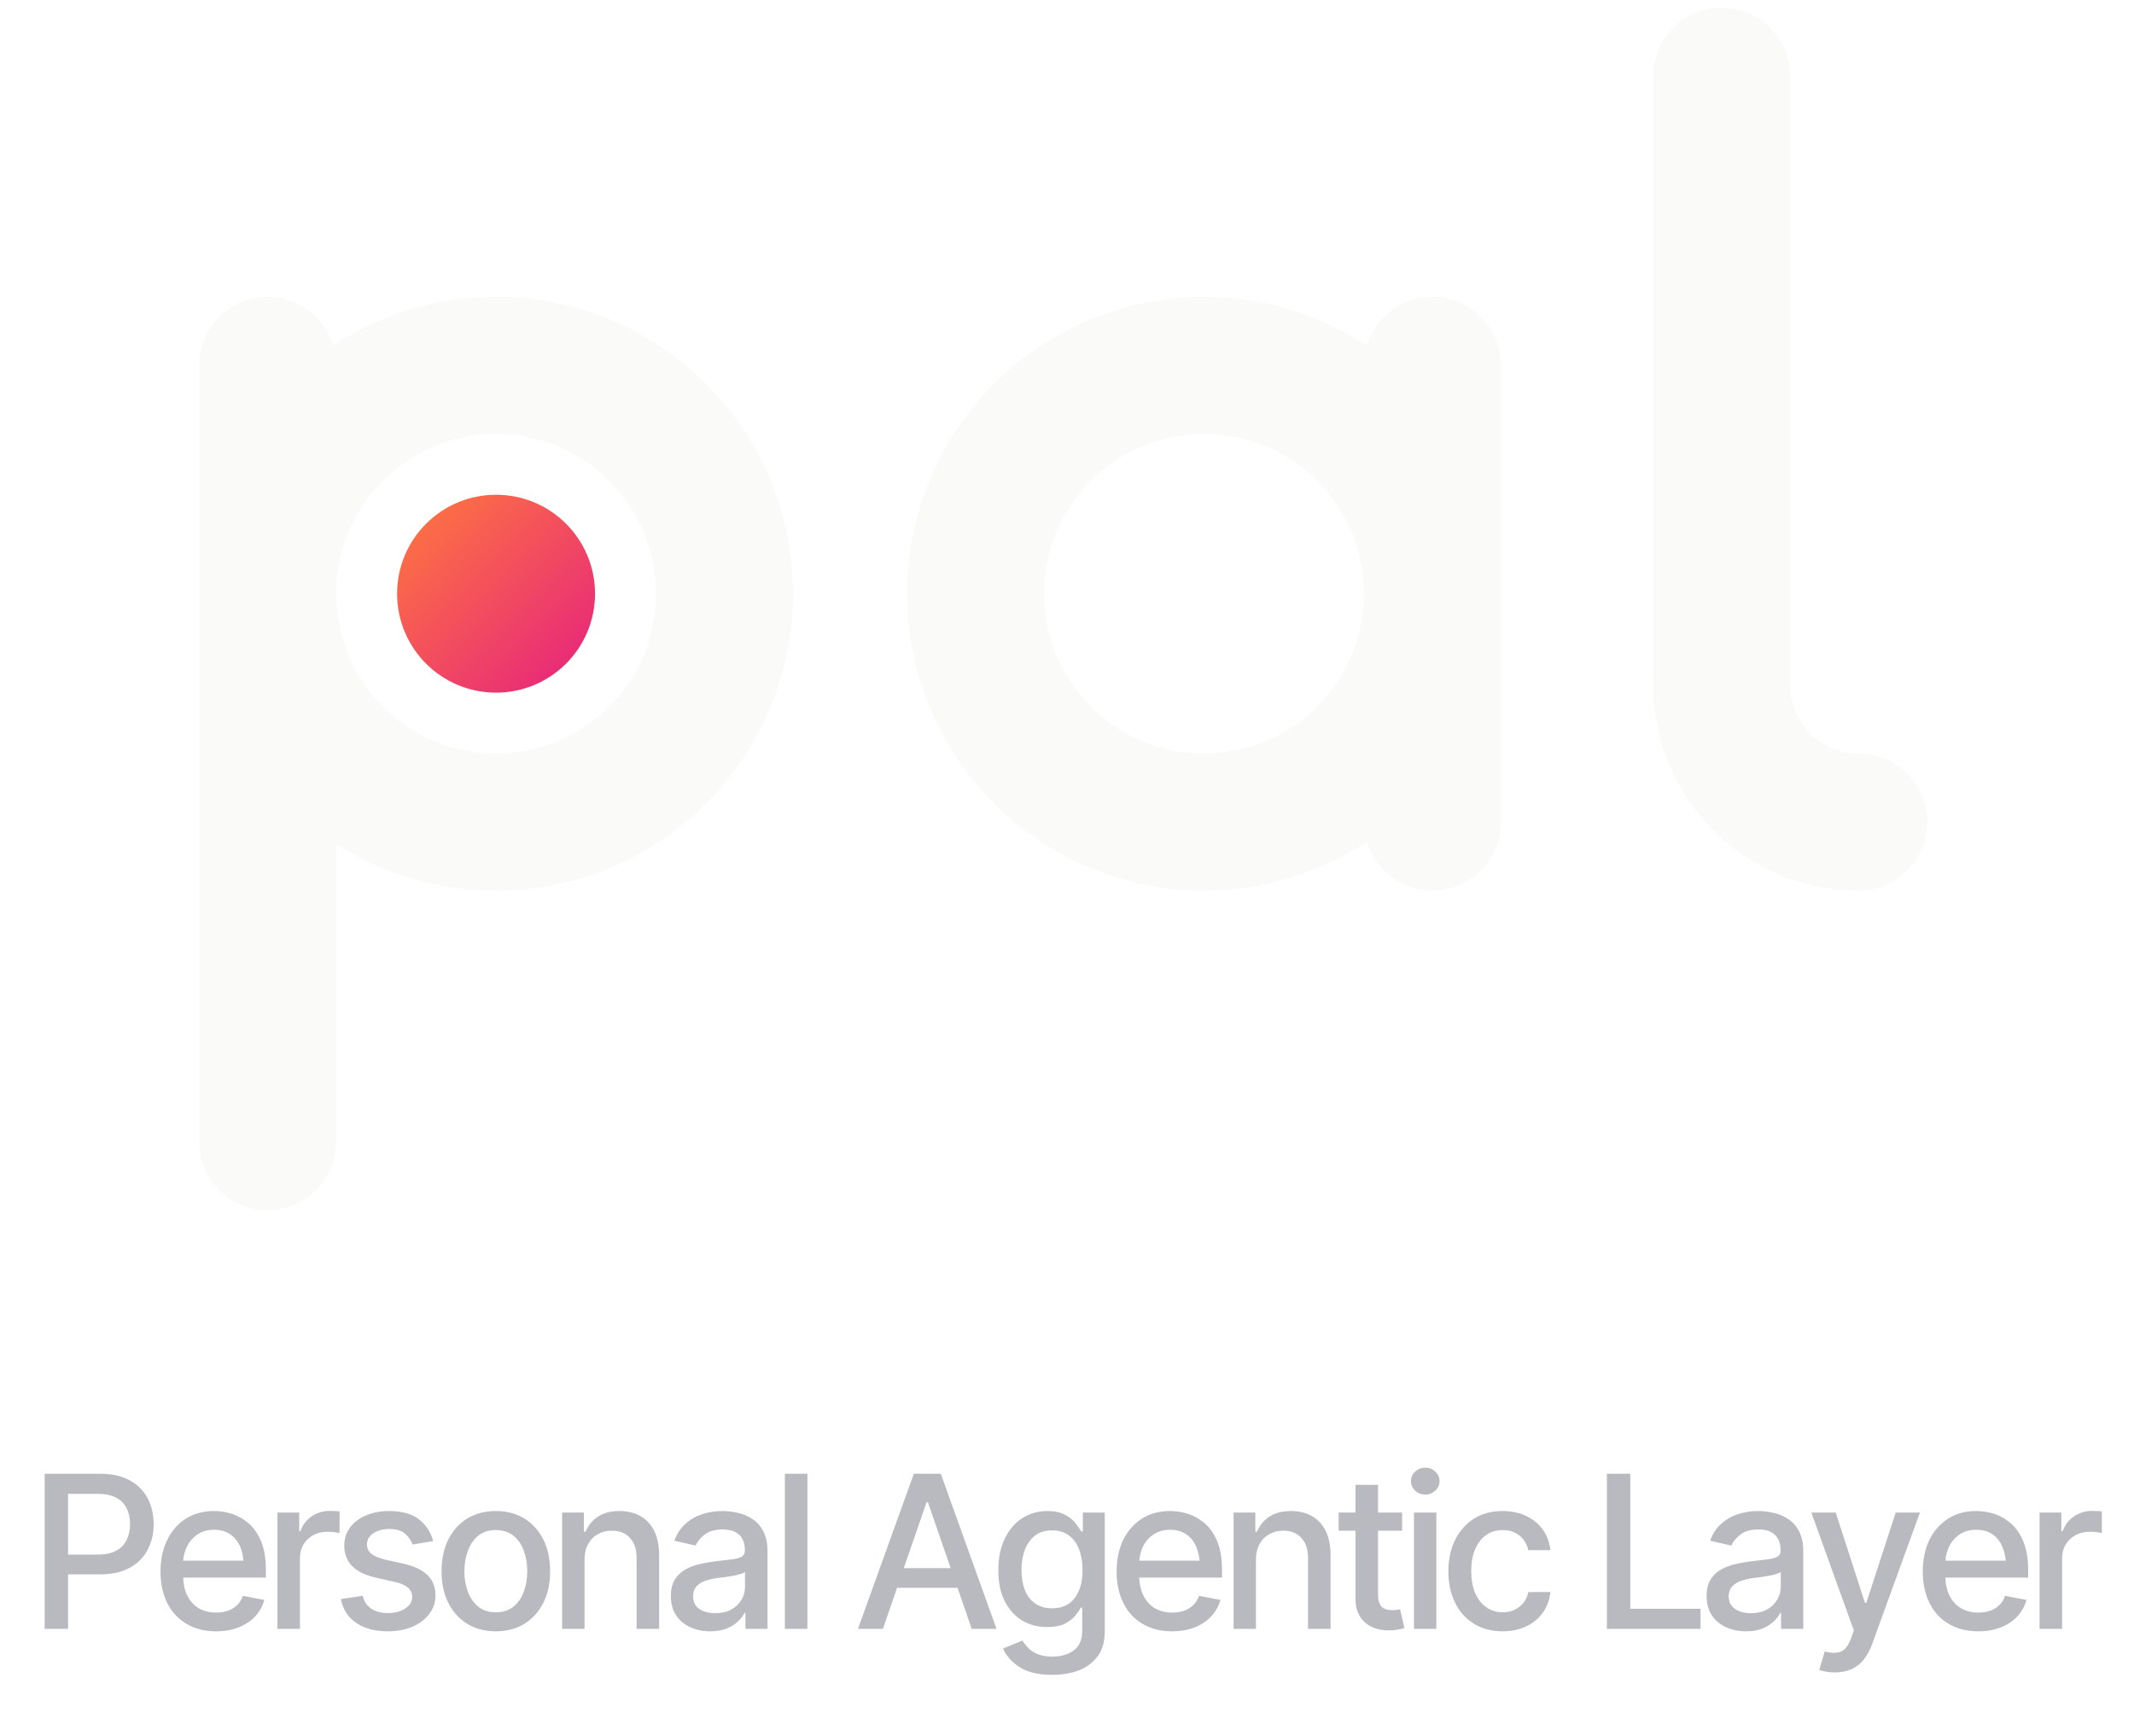
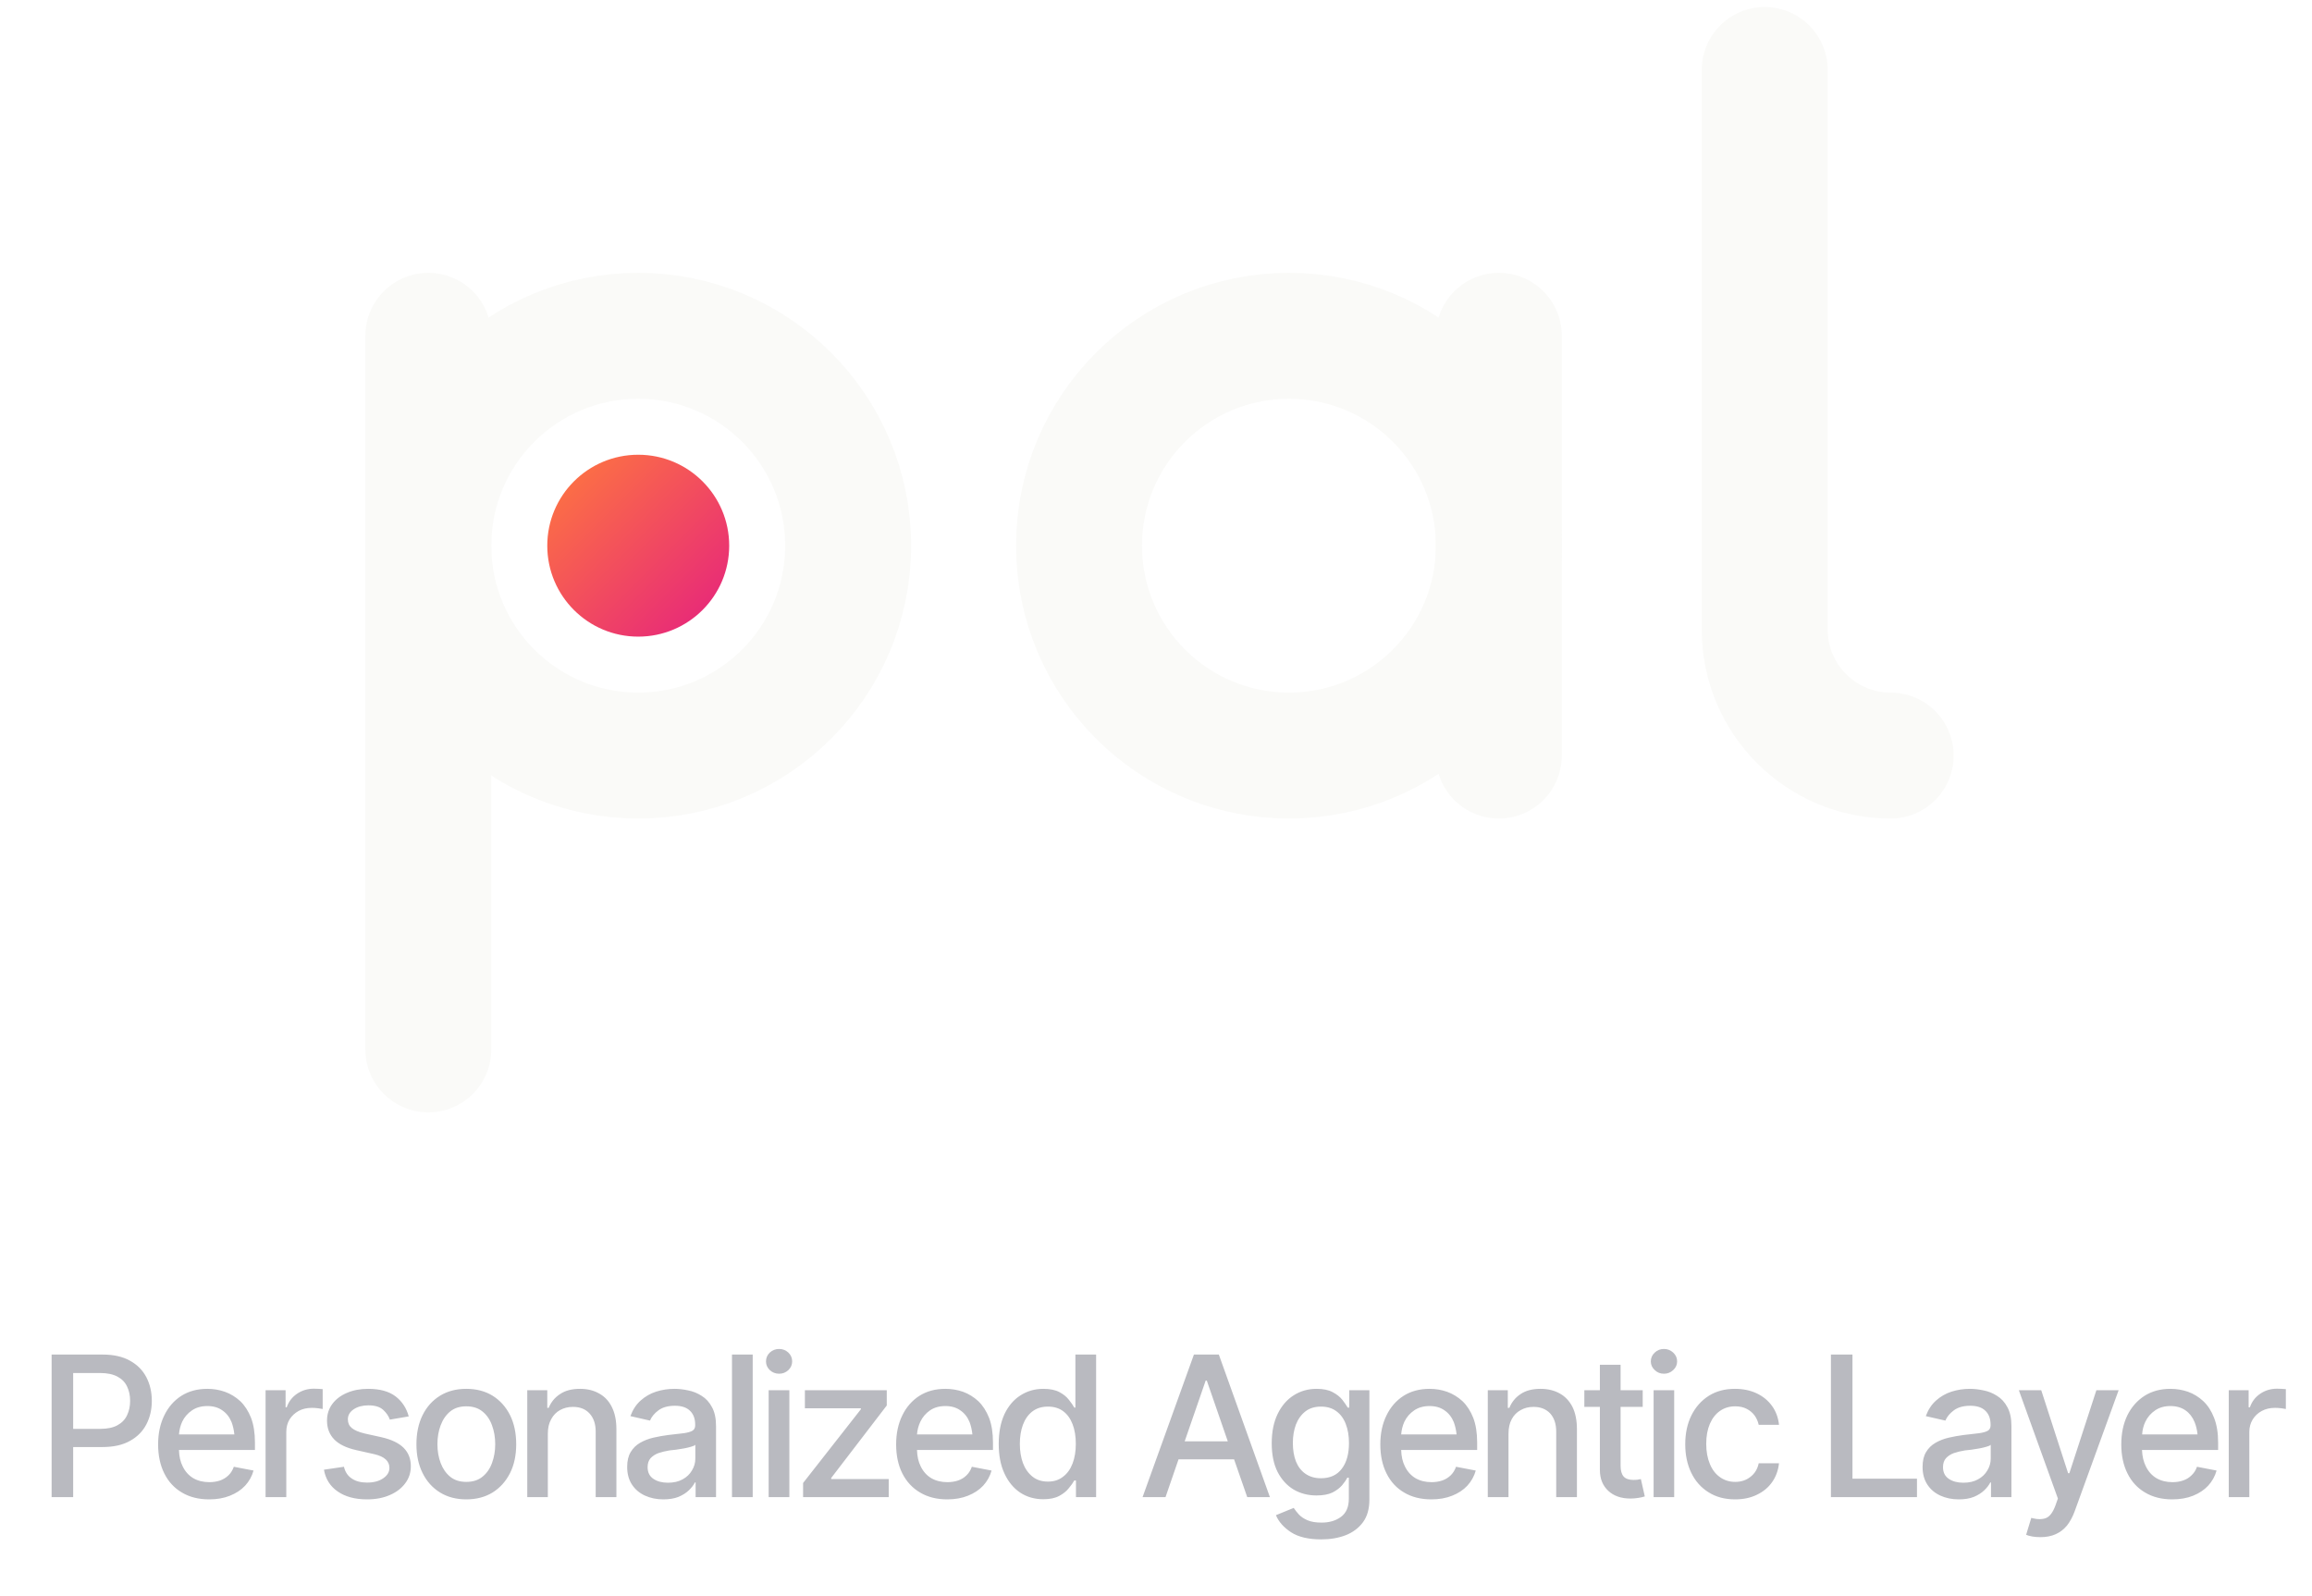
- <svg xmlns="http://www.w3.org/2000/svg" viewBox="-13 -11 140 114" width="300" height="244" role="img" aria-label="pal, Personal Agentic Layer">
+ <svg xmlns="http://www.w3.org/2000/svg" viewBox="-26 -11 165 114" width="300" height="207" role="img" aria-label="pal, Personalized Agentic Layer">
  <defs>
    <linearGradient id="sg" x1="0" y1="0" x2="1" y2="1">
      <stop offset="0" stop-color="#ff7a3d" />
      <stop offset="1" stop-color="#e5207f" />
    </linearGradient>
  </defs>
  <g fill="none" stroke="#fafaf8" stroke-width="9" stroke-linecap="round">
    <path d="M4.5 13 V64 M81 13 V43 M100 -6 V34 A9 9 0 0 0 109 43" />
    <circle cx="19.5" cy="28" r="15" />
    <circle cx="66" cy="28" r="15" />
  </g>
  <circle cx="19.5" cy="28" r="6.5" fill="url(#sg)" />
-   <path d="M-8.61 96L-10.15 96L-10.15 85.81L-6.51 85.81Q-5.33 85.81-4.55 86.25Q-3.77 86.68-3.38 87.43Q-2.99 88.18-2.99 89.12Q-2.99 90.05-3.38 90.80Q-3.77 91.55-4.55 91.98Q-5.33 92.42-6.52 92.42L-6.52 92.42L-8.61 92.42L-8.61 96ZM-8.61 87.13L-8.61 91.12L-6.67 91.12Q-5.91 91.12-5.44 90.86Q-4.97 90.60-4.76 90.15Q-4.54 89.69-4.54 89.12L-4.54 89.12Q-4.54 88.54-4.76 88.09Q-4.97 87.64-5.44 87.39Q-5.91 87.13-6.67 87.13L-6.67 87.13L-8.61 87.13ZM1.11 96.16L1.11 96.16Q-0.01 96.16-0.83 95.67Q-1.65 95.19-2.10 94.30Q-2.54 93.42-2.54 92.23L-2.54 92.23Q-2.54 91.06-2.10 90.16Q-1.67 89.27-0.88 88.76Q-0.09 88.26 0.98 88.26L0.98 88.26Q1.63 88.26 2.23 88.47Q2.84 88.69 3.33 89.14Q3.81 89.60 4.10 90.33Q4.38 91.06 4.38 92.10L4.38 92.10L4.38 92.63L-1.05 92.63Q-1.03 93.32-0.78 93.81L-0.78 93.81Q-0.51 94.36-0.02 94.65Q0.47 94.93 1.12 94.93L1.12 94.93Q1.54 94.93 1.89 94.81Q2.23 94.69 2.49 94.44Q2.74 94.20 2.87 93.83L2.87 93.83L4.28 94.10Q4.11 94.71 3.68 95.18Q3.25 95.64 2.59 95.90Q1.94 96.16 1.11 96.16ZM-1.05 91.52L-1.05 91.52L2.91 91.52Q2.86 91.04 2.71 90.64L2.71 90.64Q2.49 90.10 2.05 89.80Q1.62 89.49 0.98 89.49Q0.33 89.49-0.12 89.80Q-0.57 90.11-0.81 90.61L-0.81 90.61Q-1.01 91.03-1.05 91.52ZM6.62 96L5.14 96L5.14 88.36L6.57 88.36L6.57 89.58L6.65 89.58Q6.86 88.97 7.39 88.61Q7.92 88.25 8.59 88.25L8.59 88.25Q8.73 88.25 8.92 88.26Q9.11 88.27 9.22 88.28L9.22 88.28L9.22 89.70Q9.13 89.68 8.90 89.65Q8.67 89.62 8.44 89.62L8.44 89.62Q7.92 89.62 7.50 89.84Q7.09 90.07 6.85 90.45Q6.62 90.84 6.62 91.34L6.62 91.34L6.62 96ZM15.37 90.23L15.37 90.23L14.02 90.46Q13.89 90.08 13.54 89.76Q13.19 89.44 12.49 89.44L12.49 89.44Q11.86 89.44 11.44 89.72Q11.02 90.00 11.02 90.44L11.02 90.44Q11.02 90.83 11.30 91.06Q11.59 91.30 12.21 91.45L12.21 91.45L13.43 91.72Q14.48 91.96 15.00 92.47Q15.52 92.99 15.52 93.79L15.52 93.79Q15.52 94.48 15.12 95.01Q14.72 95.55 14.02 95.85Q13.32 96.16 12.39 96.16L12.39 96.16Q11.11 96.16 10.30 95.60Q9.50 95.05 9.31 94.04L9.31 94.04L10.74 93.83Q10.88 94.39 11.30 94.67Q11.72 94.96 12.39 94.96L12.39 94.96Q13.11 94.96 13.55 94.65Q13.99 94.35 13.99 93.91L13.99 93.91Q13.99 93.18 12.91 92.93L12.91 92.93L11.62 92.64Q10.55 92.40 10.04 91.87Q9.53 91.34 9.53 90.53L9.53 90.53Q9.53 89.85 9.91 89.34Q10.29 88.83 10.95 88.55Q11.62 88.26 12.48 88.26L12.48 88.26Q13.72 88.26 14.43 88.80Q15.13 89.34 15.37 90.23ZM19.48 96.16L19.48 96.16Q18.41 96.16 17.61 95.67Q16.80 95.17 16.36 94.28Q15.92 93.40 15.92 92.22L15.92 92.22Q15.92 91.03 16.36 90.14Q16.80 89.25 17.61 88.75Q18.41 88.26 19.48 88.26L19.48 88.26Q20.56 88.26 21.36 88.75Q22.16 89.25 22.61 90.14Q23.05 91.03 23.05 92.22L23.05 92.22Q23.05 93.40 22.61 94.28Q22.16 95.17 21.36 95.67Q20.56 96.16 19.48 96.16ZM19.48 94.91L19.48 94.91Q20.19 94.91 20.64 94.54Q21.10 94.17 21.32 93.56Q21.55 92.94 21.55 92.22L21.55 92.22Q21.55 91.48 21.32 90.87Q21.10 90.25 20.64 89.88Q20.19 89.51 19.48 89.51L19.48 89.51Q18.79 89.51 18.33 89.88Q17.88 90.25 17.65 90.87Q17.42 91.48 17.42 92.22L17.42 92.22Q17.42 92.94 17.65 93.56Q17.88 94.17 18.33 94.54Q18.79 94.91 19.48 94.91ZM25.31 91.47L25.31 91.47L25.31 96L23.84 96L23.84 88.36L25.27 88.36L25.27 89.62L25.38 89.62Q25.64 88.99 26.19 88.63Q26.74 88.26 27.61 88.26L27.61 88.26Q28.39 88.26 28.97 88.59Q29.56 88.91 29.88 89.55Q30.21 90.20 30.21 91.15L30.21 91.15L30.21 96L28.73 96L28.73 91.32Q28.73 90.50 28.29 90.02Q27.86 89.55 27.10 89.55L27.10 89.55Q26.59 89.55 26.19 89.78Q25.78 90.00 25.55 90.43Q25.31 90.85 25.31 91.47ZM33.57 96.16L33.57 96.16Q32.84 96.16 32.25 95.89Q31.66 95.62 31.32 95.10Q30.98 94.58 30.98 93.84L30.98 93.84Q30.98 93.19 31.23 92.78Q31.48 92.36 31.90 92.12Q32.33 91.87 32.85 91.75Q33.37 91.63 33.91 91.56L33.91 91.56Q34.60 91.48 35.03 91.43Q35.45 91.37 35.65 91.25Q35.84 91.13 35.84 90.87L35.84 90.87L35.84 90.83Q35.84 90.18 35.48 89.83Q35.11 89.47 34.39 89.47L34.39 89.47Q33.65 89.47 33.21 89.80Q32.78 90.12 32.61 90.53L32.61 90.53L31.21 90.21Q31.47 89.51 31.95 89.09Q32.43 88.66 33.06 88.46Q33.68 88.26 34.36 88.26L34.36 88.26Q34.82 88.26 35.34 88.37Q35.85 88.47 36.30 88.76Q36.76 89.04 37.04 89.57Q37.33 90.09 37.33 90.93L37.33 90.93L37.33 96L35.88 96L35.88 94.95L35.82 94.95Q35.68 95.23 35.39 95.51Q35.10 95.79 34.65 95.98Q34.20 96.16 33.57 96.16ZM33.89 94.97L33.89 94.97Q34.51 94.97 34.95 94.73Q35.38 94.49 35.62 94.09Q35.85 93.70 35.85 93.25L35.85 93.25L35.85 92.26Q35.77 92.34 35.54 92.40Q35.32 92.47 35.03 92.52Q34.74 92.57 34.47 92.61Q34.19 92.64 34.01 92.66L34.01 92.66Q33.58 92.73 33.22 92.85Q32.87 92.98 32.65 93.22Q32.44 93.46 32.44 93.86L32.44 93.86Q32.44 94.41 32.85 94.69Q33.26 94.97 33.89 94.97ZM38.47 85.81L39.95 85.81L39.95 96L38.47 96L38.47 85.81ZM45.84 93.30L44.91 96L43.27 96L46.94 85.81L48.71 85.81L52.37 96L50.74 96L49.81 93.30L45.84 93.30ZM46.28 92.01L49.36 92.01L47.86 87.67L47.78 87.67L46.28 92.01ZM56.04 99.02L56.04 99.02Q54.67 99.02 53.88 98.51Q53.10 98.00 52.80 97.29L52.80 97.29L54.07 96.77Q54.20 96.98 54.43 97.23Q54.66 97.48 55.05 97.65Q55.44 97.82 56.06 97.82L56.06 97.82Q56.90 97.82 57.45 97.41Q58.00 97.00 58.00 96.11L58.00 96.11L58.00 94.61L57.90 94.61Q57.78 94.85 57.53 95.15Q57.27 95.45 56.84 95.67Q56.40 95.88 55.69 95.88L55.69 95.88Q54.79 95.88 54.07 95.46Q53.35 95.03 52.92 94.20Q52.49 93.37 52.49 92.15L52.49 92.15Q52.49 90.93 52.92 90.06Q53.34 89.19 54.06 88.73Q54.79 88.26 55.71 88.26L55.71 88.26Q56.42 88.26 56.86 88.50Q57.30 88.73 57.55 89.05Q57.79 89.36 57.93 89.60L57.93 89.60L58.04 89.60L58.04 88.36L59.48 88.36L59.48 96.17Q59.48 97.16 59.03 97.78Q58.57 98.41 57.79 98.72Q57.01 99.02 56.04 99.02ZM56.02 94.65L56.02 94.65Q56.99 94.65 57.50 93.98Q58.02 93.31 58.02 92.13L58.02 92.13Q58.02 91.36 57.79 90.77Q57.57 90.19 57.12 89.86Q56.68 89.53 56.02 89.53L56.02 89.53Q55.35 89.53 54.90 89.87Q54.46 90.22 54.23 90.81Q54.01 91.40 54.01 92.13L54.01 92.13Q54.01 92.88 54.23 93.45Q54.46 94.02 54.91 94.33Q55.37 94.65 56.02 94.65ZM63.90 96.16L63.90 96.16Q62.78 96.16 61.96 95.67Q61.14 95.19 60.70 94.30Q60.26 93.42 60.26 92.23L60.26 92.23Q60.26 91.06 60.69 90.16Q61.13 89.27 61.92 88.76Q62.71 88.26 63.77 88.26L63.77 88.26Q64.42 88.26 65.03 88.47Q65.64 88.69 66.13 89.14Q66.61 89.60 66.90 90.33Q67.18 91.06 67.18 92.10L67.18 92.10L67.18 92.63L61.74 92.63Q61.77 93.32 62.02 93.81L62.02 93.81Q62.29 94.36 62.78 94.65Q63.27 94.93 63.92 94.93L63.92 94.93Q64.34 94.93 64.69 94.81Q65.03 94.69 65.29 94.44Q65.54 94.20 65.67 93.83L65.67 93.83L67.08 94.10Q66.91 94.71 66.47 95.18Q66.04 95.64 65.39 95.90Q64.74 96.16 63.90 96.16ZM61.75 91.52L61.75 91.52L65.71 91.52Q65.66 91.04 65.50 90.64L65.50 90.64Q65.29 90.10 64.85 89.80Q64.42 89.49 63.77 89.49Q63.13 89.49 62.68 89.80Q62.22 90.11 61.98 90.61L61.98 90.61Q61.79 91.03 61.75 91.52ZM69.41 91.47L69.41 91.47L69.41 96L67.94 96L67.94 88.36L69.37 88.36L69.37 89.62L69.48 89.62Q69.74 88.99 70.29 88.63Q70.84 88.26 71.71 88.26L71.71 88.26Q72.49 88.26 73.08 88.59Q73.66 88.91 73.98 89.55Q74.31 90.20 74.31 91.15L74.31 91.15L74.31 96L72.83 96L72.83 91.32Q72.83 90.50 72.39 90.02Q71.96 89.55 71.21 89.55L71.21 89.55Q70.69 89.55 70.29 89.78Q69.88 90.00 69.65 90.43Q69.41 90.85 69.41 91.47ZM77.43 88.36L79.01 88.36L79.01 89.55L77.43 89.55L77.43 93.76Q77.43 94.28 77.65 94.53Q77.87 94.77 78.36 94.77L78.36 94.77Q78.47 94.77 78.61 94.76Q78.74 94.74 78.88 94.71L78.88 94.71L79.16 95.95Q78.93 96.02 78.66 96.06Q78.40 96.10 78.13 96.10L78.13 96.10Q77.14 96.10 76.54 95.55Q75.95 94.99 75.95 94.06L75.95 94.06L75.95 89.55L74.84 89.55L74.84 88.36L75.95 88.36L75.95 86.54L77.43 86.54L77.43 88.36ZM81.26 96L79.79 96L79.79 88.36L81.26 88.36L81.26 96ZM80.53 87.18L80.53 87.18Q80.14 87.18 79.87 86.92Q79.59 86.66 79.59 86.30L79.59 86.30Q79.59 85.93 79.87 85.67Q80.14 85.41 80.53 85.41L80.53 85.41Q80.91 85.41 81.19 85.67Q81.47 85.93 81.47 86.30L81.47 86.30Q81.47 86.66 81.19 86.92Q80.91 87.18 80.53 87.18ZM85.61 96.16L85.61 96.16Q84.51 96.16 83.71 95.65Q82.91 95.15 82.48 94.26Q82.05 93.37 82.05 92.22L82.05 92.22Q82.05 91.05 82.49 90.16Q82.93 89.27 83.73 88.76Q84.52 88.26 85.60 88.26L85.60 88.26Q86.47 88.26 87.15 88.58Q87.83 88.90 88.25 89.48Q88.67 90.06 88.75 90.83L88.75 90.83L87.30 90.83Q87.22 90.47 87.01 90.17Q86.79 89.87 86.44 89.69Q86.09 89.51 85.62 89.51L85.62 89.51Q84.99 89.51 84.53 89.84Q84.07 90.16 83.81 90.76Q83.55 91.37 83.55 92.19L83.55 92.19Q83.55 93.01 83.80 93.63Q84.06 94.24 84.53 94.57Q84.99 94.91 85.62 94.91L85.62 94.91Q86.26 94.91 86.71 94.55Q87.17 94.20 87.30 93.58L87.30 93.58L88.75 93.58Q88.67 94.33 88.27 94.91Q87.87 95.49 87.19 95.82Q86.51 96.16 85.61 96.16ZM98.61 96L92.46 96L92.46 85.81L94.00 85.81L94.00 94.68L98.61 94.68L98.61 96ZM101.59 96.16L101.59 96.16Q100.87 96.16 100.28 95.89Q99.69 95.62 99.35 95.10Q99.01 94.58 99.01 93.84L99.01 93.84Q99.01 93.19 99.26 92.78Q99.51 92.36 99.93 92.12Q100.36 91.87 100.88 91.75Q101.39 91.63 101.94 91.56L101.94 91.56Q102.63 91.48 103.06 91.43Q103.48 91.37 103.67 91.25Q103.87 91.13 103.87 90.87L103.87 90.87L103.87 90.83Q103.87 90.18 103.50 89.83Q103.14 89.47 102.42 89.47L102.42 89.47Q101.67 89.47 101.24 89.80Q100.81 90.12 100.64 90.53L100.64 90.53L99.24 90.21Q99.49 89.51 99.98 89.09Q100.46 88.66 101.08 88.46Q101.71 88.26 102.39 88.26L102.39 88.26Q102.85 88.26 103.36 88.37Q103.88 88.47 104.33 88.76Q104.79 89.04 105.07 89.57Q105.36 90.09 105.36 90.93L105.36 90.93L105.36 96L103.90 96L103.90 94.95L103.85 94.95Q103.71 95.23 103.42 95.51Q103.13 95.79 102.68 95.98Q102.23 96.16 101.59 96.16ZM101.91 94.97L101.91 94.97Q102.54 94.97 102.97 94.73Q103.41 94.49 103.64 94.09Q103.88 93.70 103.88 93.25L103.88 93.25L103.88 92.26Q103.79 92.34 103.57 92.40Q103.34 92.47 103.06 92.52Q102.77 92.57 102.50 92.61Q102.22 92.64 102.04 92.66L102.04 92.66Q101.61 92.73 101.25 92.85Q100.90 92.98 100.68 93.22Q100.46 93.46 100.46 93.86L100.46 93.86Q100.46 94.41 100.88 94.69Q101.29 94.97 101.91 94.97ZM107.43 98.86L107.43 98.86Q107.10 98.86 106.83 98.81Q106.56 98.76 106.41 98.69L106.41 98.69L106.77 97.48L106.88 97.51Q107.44 97.65 107.84 97.49Q108.23 97.33 108.50 96.61L108.50 96.61L108.68 96.10L105.89 88.36L107.49 88.36L109.41 94.29L109.50 94.29L111.43 88.36L113.02 88.36L109.88 97.01Q109.66 97.61 109.32 98.03Q108.99 98.44 108.52 98.65Q108.05 98.86 107.43 98.86ZM116.85 96.16L116.85 96.16Q115.73 96.16 114.91 95.67Q114.09 95.19 113.65 94.30Q113.21 93.42 113.21 92.23L113.21 92.23Q113.21 91.06 113.64 90.16Q114.08 89.27 114.87 88.76Q115.65 88.26 116.72 88.26L116.72 88.26Q117.37 88.26 117.98 88.47Q118.59 88.69 119.07 89.14Q119.56 89.60 119.84 90.33Q120.13 91.06 120.13 92.10L120.13 92.10L120.13 92.63L114.69 92.63Q114.72 93.32 114.96 93.81L114.96 93.81Q115.24 94.36 115.73 94.65Q116.22 94.93 116.86 94.93L116.86 94.93Q117.29 94.93 117.63 94.81Q117.98 94.69 118.23 94.44Q118.49 94.20 118.61 93.83L118.61 93.83L120.02 94.10Q119.85 94.71 119.42 95.18Q118.99 95.64 118.34 95.90Q117.69 96.16 116.85 96.16ZM114.70 91.52L114.70 91.52L118.66 91.52Q118.61 91.04 118.45 90.64L118.45 90.64Q118.23 90.10 117.80 89.80Q117.36 89.49 116.72 89.49Q116.08 89.49 115.62 89.80Q115.17 90.11 114.93 90.61L114.93 90.61Q114.73 91.03 114.70 91.52ZM122.36 96L120.88 96L120.88 88.36L122.31 88.36L122.31 89.58L122.40 89.58Q122.61 88.97 123.14 88.61Q123.67 88.25 124.34 88.25L124.34 88.25Q124.47 88.25 124.66 88.26Q124.85 88.27 124.97 88.28L124.97 88.28L124.97 89.70Q124.88 89.68 124.65 89.65Q124.42 89.62 124.19 89.62L124.19 89.62Q123.66 89.62 123.25 89.84Q122.83 90.07 122.60 90.45Q122.36 90.84 122.36 91.34L122.36 91.34L122.36 96Z" fill="#b9bac0" />
+   <path d="M-20.88 96L-22.42 96L-22.42 85.81L-18.78 85.81Q-17.60 85.81-16.82 86.25Q-16.04 86.68-15.65 87.43Q-15.26 88.18-15.26 89.12Q-15.26 90.05-15.65 90.80Q-16.04 91.55-16.82 91.98Q-17.60 92.42-18.79 92.42L-18.79 92.42L-20.88 92.42L-20.88 96ZM-20.88 87.13L-20.88 91.12L-18.94 91.12Q-18.18 91.12-17.71 90.86Q-17.24 90.60-17.03 90.15Q-16.81 89.69-16.81 89.12L-16.81 89.12Q-16.81 88.54-17.03 88.09Q-17.24 87.64-17.71 87.39Q-18.19 87.13-18.94 87.13L-18.94 87.13L-20.88 87.13ZM-11.16 96.16L-11.16 96.16Q-12.29 96.16-13.11 95.67Q-13.93 95.19-14.37 94.30Q-14.81 93.42-14.81 92.23L-14.81 92.23Q-14.81 91.06-14.37 90.16Q-13.94 89.27-13.15 88.76Q-12.36 88.26-11.29 88.26L-11.29 88.26Q-10.64 88.26-10.04 88.47Q-9.43 88.69-8.94 89.14Q-8.46 89.60-8.17 90.33Q-7.89 91.06-7.89 92.10L-7.89 92.10L-7.89 92.63L-13.32 92.63Q-13.30 93.32-13.05 93.81L-13.05 93.81Q-12.78 94.36-12.29 94.65Q-11.80 94.93-11.15 94.93L-11.15 94.93Q-10.73 94.93-10.38 94.81Q-10.04 94.69-9.78 94.44Q-9.53 94.20-9.40 93.83L-9.40 93.83L-7.99 94.10Q-8.16 94.71-8.59 95.18Q-9.02 95.64-9.68 95.90Q-10.33 96.16-11.16 96.16ZM-13.32 91.52L-13.32 91.52L-9.36 91.52Q-9.41 91.04-9.56 90.64L-9.56 90.64Q-9.78 90.10-10.22 89.80Q-10.65 89.49-11.29 89.49Q-11.94 89.49-12.39 89.80Q-12.85 90.11-13.09 90.61L-13.09 90.61Q-13.28 91.03-13.32 91.52ZM-5.65 96L-7.13 96L-7.13 88.36L-5.70 88.36L-5.70 89.58L-5.62 89.58Q-5.41 88.97-4.88 88.61Q-4.35 88.25-3.68 88.25L-3.68 88.25Q-3.54 88.25-3.35 88.26Q-3.17 88.27-3.05 88.28L-3.05 88.28L-3.05 89.70Q-3.14 89.68-3.37 89.65Q-3.60 89.62-3.83 89.62L-3.83 89.62Q-4.36 89.62-4.77 89.84Q-5.18 90.07-5.42 90.45Q-5.65 90.84-5.65 91.34L-5.65 91.34L-5.65 96ZM3.10 90.23L3.10 90.23L1.75 90.46Q1.62 90.08 1.27 89.76Q0.92 89.44 0.22 89.44L0.22 89.44Q-0.41 89.44-0.83 89.72Q-1.25 90.00-1.25 90.44L-1.25 90.44Q-1.25 90.83-0.97 91.06Q-0.68 91.30-0.06 91.45L-0.06 91.45L1.16 91.72Q2.21 91.96 2.73 92.47Q3.25 92.99 3.25 93.79L3.25 93.79Q3.25 94.48 2.85 95.01Q2.45 95.55 1.75 95.85Q1.05 96.16 0.12 96.16L0.12 96.16Q-1.16 96.16-1.97 95.60Q-2.78 95.05-2.96 94.04L-2.96 94.04L-1.53 93.83Q-1.40 94.39-0.97 94.67Q-0.55 94.96 0.12 94.96L0.12 94.96Q0.84 94.96 1.28 94.65Q1.72 94.35 1.72 93.91L1.72 93.91Q1.72 93.18 0.64 92.93L0.64 92.93L-0.65 92.64Q-1.72 92.40-2.23 91.87Q-2.74 91.34-2.74 90.53L-2.74 90.53Q-2.74 89.85-2.36 89.34Q-1.98 88.83-1.32 88.55Q-0.65 88.26 0.20 88.26L0.20 88.26Q1.45 88.26 2.16 88.80Q2.86 89.34 3.10 90.23ZM7.21 96.16L7.21 96.16Q6.14 96.16 5.34 95.67Q4.53 95.17 4.09 94.28Q3.65 93.40 3.65 92.22L3.65 92.22Q3.65 91.03 4.09 90.14Q4.53 89.25 5.34 88.75Q6.14 88.26 7.21 88.26L7.21 88.26Q8.29 88.26 9.09 88.75Q9.89 89.25 10.34 90.14Q10.78 91.03 10.78 92.22L10.78 92.22Q10.78 93.40 10.34 94.28Q9.89 95.17 9.09 95.67Q8.29 96.16 7.21 96.16ZM7.21 94.91L7.21 94.91Q7.92 94.91 8.37 94.54Q8.83 94.17 9.05 93.56Q9.28 92.94 9.28 92.22L9.28 92.22Q9.28 91.48 9.05 90.87Q8.83 90.25 8.37 89.88Q7.92 89.51 7.21 89.51L7.21 89.51Q6.51 89.51 6.06 89.88Q5.61 90.25 5.38 90.87Q5.15 91.48 5.15 92.22L5.15 92.22Q5.15 92.94 5.38 93.56Q5.61 94.17 6.06 94.54Q6.51 94.91 7.21 94.91ZM13.04 91.47L13.04 91.47L13.04 96L11.57 96L11.57 88.36L13.00 88.36L13.00 89.62L13.10 89.62Q13.36 88.99 13.92 88.63Q14.47 88.26 15.34 88.26L15.34 88.26Q16.12 88.26 16.70 88.59Q17.29 88.91 17.61 89.55Q17.94 90.20 17.94 91.15L17.94 91.15L17.94 96L16.46 96L16.46 91.32Q16.46 90.50 16.02 90.02Q15.59 89.55 14.83 89.55L14.83 89.55Q14.32 89.55 13.91 89.78Q13.51 90.00 13.28 90.43Q13.04 90.85 13.04 91.47ZM21.29 96.16L21.29 96.16Q20.57 96.16 19.98 95.89Q19.39 95.62 19.05 95.10Q18.71 94.58 18.71 93.84L18.71 93.84Q18.71 93.19 18.96 92.78Q19.21 92.36 19.63 92.12Q20.06 91.87 20.58 91.75Q21.10 91.63 21.64 91.56L21.64 91.56Q22.33 91.48 22.76 91.43Q23.18 91.37 23.38 91.25Q23.57 91.13 23.57 90.87L23.57 90.87L23.57 90.83Q23.57 90.18 23.20 89.83Q22.84 89.47 22.12 89.47L22.12 89.47Q21.38 89.47 20.94 89.80Q20.51 90.12 20.34 90.53L20.34 90.53L18.94 90.21Q19.20 89.51 19.68 89.09Q20.16 88.66 20.78 88.46Q21.41 88.26 22.09 88.26L22.09 88.26Q22.55 88.26 23.06 88.37Q23.58 88.47 24.03 88.76Q24.49 89.04 24.77 89.57Q25.06 90.09 25.06 90.93L25.06 90.93L25.06 96L23.60 96L23.60 94.95L23.55 94.95Q23.41 95.23 23.12 95.51Q22.83 95.79 22.38 95.98Q21.93 96.16 21.29 96.16ZM21.62 94.97L21.62 94.97Q22.24 94.97 22.67 94.73Q23.11 94.49 23.34 94.09Q23.58 93.70 23.58 93.25L23.58 93.25L23.58 92.26Q23.50 92.34 23.27 92.40Q23.04 92.47 22.76 92.52Q22.47 92.57 22.20 92.61Q21.92 92.64 21.74 92.66L21.74 92.66Q21.31 92.73 20.95 92.85Q20.60 92.98 20.38 93.22Q20.17 93.46 20.17 93.86L20.17 93.86Q20.17 94.41 20.58 94.69Q20.99 94.97 21.62 94.97ZM26.20 85.81L27.68 85.81L27.68 96L26.20 96L26.20 85.81ZM30.30 96L28.82 96L28.82 88.36L30.30 88.36L30.30 96ZM29.57 87.18L29.57 87.18Q29.18 87.18 28.90 86.92Q28.63 86.66 28.63 86.30L28.63 86.30Q28.63 85.93 28.90 85.67Q29.18 85.41 29.57 85.41L29.57 85.41Q29.95 85.41 30.23 85.67Q30.50 85.93 30.50 86.30L30.50 86.30Q30.50 86.66 30.23 86.92Q29.95 87.18 29.57 87.18ZM37.40 96L31.28 96L31.28 94.99L35.41 89.72L35.41 89.65L31.41 89.65L31.41 88.36L37.26 88.36L37.26 89.45L33.29 94.63L33.29 94.71L37.40 94.71L37.40 96ZM41.58 96.16L41.58 96.16Q40.46 96.16 39.64 95.67Q38.82 95.19 38.37 94.30Q37.93 93.42 37.93 92.23L37.93 92.23Q37.93 91.06 38.37 90.16Q38.80 89.27 39.59 88.76Q40.38 88.26 41.45 88.26L41.45 88.26Q42.10 88.26 42.71 88.47Q43.31 88.69 43.80 89.14Q44.28 89.60 44.57 90.33Q44.85 91.06 44.85 92.10L44.85 92.10L44.85 92.63L39.42 92.63Q39.44 93.32 39.69 93.81L39.69 93.81Q39.96 94.36 40.45 94.65Q40.94 94.93 41.59 94.93L41.59 94.93Q42.01 94.93 42.36 94.81Q42.71 94.69 42.96 94.44Q43.21 94.20 43.34 93.83L43.34 93.83L44.75 94.10Q44.58 94.71 44.15 95.18Q43.72 95.64 43.06 95.90Q42.41 96.16 41.58 96.16ZM39.42 91.52L39.42 91.52L43.38 91.52Q43.33 91.04 43.18 90.64L43.18 90.64Q42.96 90.10 42.52 89.80Q42.09 89.49 41.45 89.49Q40.80 89.49 40.35 89.80Q39.90 90.11 39.66 90.61L39.66 90.61Q39.46 91.03 39.42 91.52ZM48.45 96.15L48.45 96.15Q47.52 96.15 46.80 95.68Q46.08 95.20 45.67 94.31Q45.26 93.43 45.26 92.20L45.26 92.20Q45.26 90.96 45.67 90.07Q46.09 89.19 46.81 88.73Q47.54 88.26 48.45 88.26L48.45 88.26Q49.17 88.26 49.61 88.50Q50.04 88.73 50.28 89.05Q50.53 89.36 50.66 89.60L50.66 89.60L50.74 89.60L50.74 85.81L52.22 85.81L52.22 96L50.78 96L50.78 94.81L50.66 94.81Q50.53 95.05 50.27 95.36Q50.02 95.68 49.59 95.91Q49.15 96.15 48.45 96.15ZM48.78 94.89L48.78 94.89Q49.42 94.89 49.86 94.54Q50.31 94.20 50.54 93.59Q50.77 92.99 50.77 92.19L50.77 92.19Q50.77 91.39 50.54 90.79Q50.31 90.19 49.87 89.86Q49.43 89.53 48.78 89.53L48.78 89.53Q48.11 89.53 47.66 89.88Q47.22 90.22 46.99 90.83Q46.77 91.43 46.77 92.19L46.77 92.19Q46.77 92.95 46.99 93.56Q47.22 94.17 47.67 94.53Q48.11 94.89 48.78 94.89ZM58.11 93.30L57.18 96L55.54 96L59.21 85.81L60.99 85.81L64.64 96L63.02 96L62.08 93.30L58.11 93.30ZM58.55 92.01L61.63 92.01L60.13 87.67L60.05 87.67L58.55 92.01ZM68.31 99.02L68.31 99.02Q66.94 99.02 66.15 98.51Q65.37 98.00 65.07 97.29L65.07 97.29L66.34 96.77Q66.48 96.98 66.70 97.23Q66.93 97.48 67.32 97.65Q67.71 97.82 68.33 97.82L68.33 97.82Q69.17 97.82 69.72 97.41Q70.28 97.00 70.28 96.11L70.28 96.11L70.28 94.61L70.17 94.61Q70.05 94.85 69.80 95.15Q69.54 95.45 69.11 95.67Q68.67 95.88 67.97 95.88L67.97 95.88Q67.06 95.88 66.34 95.46Q65.62 95.03 65.19 94.20Q64.77 93.37 64.77 92.15L64.77 92.15Q64.77 90.93 65.19 90.06Q65.61 89.19 66.33 88.73Q67.06 88.26 67.98 88.26L67.98 88.26Q68.69 88.26 69.13 88.50Q69.57 88.73 69.82 89.05Q70.06 89.36 70.20 89.60L70.20 89.60L70.31 89.60L70.31 88.36L71.75 88.36L71.75 96.17Q71.75 97.16 71.30 97.78Q70.84 98.41 70.06 98.72Q69.28 99.02 68.31 99.02ZM68.29 94.65L68.29 94.65Q69.26 94.65 69.77 93.98Q70.29 93.31 70.29 92.13L70.29 92.13Q70.29 91.36 70.06 90.77Q69.84 90.19 69.39 89.86Q68.95 89.53 68.29 89.53L68.29 89.53Q67.62 89.53 67.18 89.87Q66.73 90.22 66.50 90.81Q66.28 91.40 66.28 92.13L66.28 92.13Q66.28 92.88 66.50 93.45Q66.73 94.02 67.18 94.33Q67.64 94.65 68.29 94.65ZM76.18 96.16L76.18 96.16Q75.05 96.16 74.23 95.67Q73.41 95.19 72.97 94.30Q72.53 93.42 72.53 92.23L72.53 92.23Q72.53 91.06 72.97 90.16Q73.40 89.27 74.19 88.76Q74.98 88.26 76.05 88.26L76.05 88.26Q76.70 88.26 77.30 88.47Q77.91 88.69 78.40 89.14Q78.88 89.60 79.17 90.33Q79.45 91.06 79.45 92.10L79.45 92.10L79.45 92.63L74.02 92.63Q74.04 93.32 74.29 93.81L74.29 93.81Q74.56 94.36 75.05 94.65Q75.54 94.93 76.19 94.93L76.19 94.93Q76.61 94.93 76.96 94.81Q77.30 94.69 77.56 94.44Q77.81 94.20 77.94 93.83L77.94 93.83L79.35 94.10Q79.18 94.71 78.75 95.18Q78.32 95.64 77.66 95.90Q77.01 96.16 76.18 96.16ZM74.02 91.52L74.02 91.52L77.98 91.52Q77.93 91.04 77.78 90.64L77.78 90.64Q77.56 90.10 77.12 89.80Q76.69 89.49 76.05 89.49Q75.40 89.49 74.95 89.80Q74.49 90.11 74.25 90.61L74.25 90.61Q74.06 91.03 74.02 91.52ZM81.69 91.47L81.69 91.47L81.69 96L80.21 96L80.21 88.36L81.64 88.36L81.64 89.62L81.75 89.62Q82.01 88.99 82.56 88.63Q83.11 88.26 83.98 88.26L83.98 88.26Q84.76 88.26 85.35 88.59Q85.93 88.91 86.26 89.55Q86.58 90.20 86.58 91.15L86.58 91.15L86.58 96L85.10 96L85.10 91.32Q85.10 90.50 84.67 90.02Q84.23 89.55 83.48 89.55L83.48 89.55Q82.96 89.55 82.56 89.78Q82.15 90.00 81.92 90.43Q81.69 90.85 81.69 91.47ZM89.70 88.36L91.28 88.36L91.28 89.55L89.70 89.55L89.70 93.76Q89.70 94.28 89.92 94.53Q90.14 94.77 90.63 94.77L90.63 94.77Q90.74 94.77 90.88 94.76Q91.01 94.74 91.15 94.71L91.15 94.71L91.43 95.95Q91.20 96.02 90.93 96.06Q90.67 96.10 90.40 96.10L90.40 96.10Q89.41 96.10 88.82 95.55Q88.22 94.99 88.22 94.06L88.22 94.06L88.22 89.55L87.11 89.55L87.11 88.36L88.22 88.36L88.22 86.54L89.70 86.54L89.70 88.36ZM93.53 96L92.06 96L92.06 88.36L93.53 88.36L93.53 96ZM92.80 87.18L92.80 87.18Q92.41 87.18 92.14 86.92Q91.86 86.66 91.86 86.30L91.86 86.30Q91.86 85.93 92.14 85.67Q92.41 85.41 92.80 85.41L92.80 85.41Q93.18 85.41 93.46 85.67Q93.74 85.93 93.74 86.30L93.74 86.30Q93.74 86.66 93.46 86.92Q93.18 87.18 92.80 87.18ZM97.88 96.16L97.88 96.16Q96.78 96.16 95.98 95.65Q95.18 95.15 94.75 94.26Q94.32 93.37 94.32 92.22L94.32 92.22Q94.32 91.05 94.76 90.16Q95.20 89.27 96.00 88.76Q96.79 88.26 97.87 88.26L97.87 88.26Q98.74 88.26 99.42 88.58Q100.10 88.90 100.52 89.48Q100.94 90.06 101.02 90.83L101.02 90.83L99.57 90.83Q99.49 90.47 99.28 90.17Q99.06 89.87 98.71 89.69Q98.37 89.51 97.89 89.51L97.89 89.51Q97.27 89.51 96.80 89.84Q96.34 90.16 96.08 90.76Q95.82 91.37 95.82 92.19L95.82 92.19Q95.82 93.01 96.08 93.63Q96.33 94.24 96.80 94.57Q97.27 94.91 97.89 94.91L97.89 94.91Q98.53 94.91 98.98 94.55Q99.44 94.20 99.57 93.58L99.57 93.58L101.02 93.58Q100.94 94.33 100.54 94.91Q100.14 95.49 99.46 95.82Q98.78 96.16 97.88 96.16ZM110.88 96L104.73 96L104.73 85.81L106.27 85.81L106.27 94.68L110.88 94.68L110.88 96ZM113.86 96.16L113.86 96.16Q113.14 96.16 112.55 95.89Q111.96 95.62 111.62 95.10Q111.28 94.58 111.28 93.84L111.28 93.84Q111.28 93.19 111.53 92.78Q111.78 92.36 112.20 92.12Q112.63 91.87 113.15 91.75Q113.67 91.63 114.21 91.56L114.21 91.56Q114.90 91.48 115.33 91.43Q115.75 91.37 115.95 91.25Q116.14 91.13 116.14 90.87L116.14 90.87L116.14 90.83Q116.14 90.18 115.77 89.83Q115.41 89.47 114.69 89.47L114.69 89.47Q113.95 89.47 113.51 89.80Q113.08 90.12 112.91 90.53L112.91 90.53L111.51 90.21Q111.77 89.51 112.25 89.09Q112.73 88.66 113.35 88.46Q113.98 88.26 114.66 88.26L114.66 88.26Q115.12 88.26 115.63 88.37Q116.15 88.47 116.60 88.76Q117.06 89.04 117.34 89.57Q117.63 90.09 117.63 90.93L117.63 90.93L117.63 96L116.17 96L116.17 94.95L116.12 94.95Q115.98 95.23 115.69 95.51Q115.40 95.79 114.95 95.98Q114.50 96.16 113.86 96.16ZM114.19 94.97L114.19 94.97Q114.81 94.97 115.24 94.73Q115.68 94.49 115.91 94.09Q116.15 93.70 116.15 93.25L116.15 93.25L116.15 92.26Q116.07 92.34 115.84 92.40Q115.61 92.47 115.33 92.52Q115.04 92.57 114.77 92.61Q114.49 92.64 114.31 92.66L114.31 92.66Q113.88 92.73 113.52 92.85Q113.17 92.98 112.95 93.22Q112.74 93.46 112.74 93.86L112.74 93.86Q112.74 94.41 113.15 94.69Q113.56 94.97 114.19 94.97ZM119.70 98.86L119.70 98.86Q119.37 98.86 119.10 98.81Q118.83 98.76 118.68 98.69L118.68 98.69L119.05 97.48L119.15 97.51Q119.72 97.65 120.11 97.49Q120.50 97.33 120.77 96.61L120.77 96.61L120.95 96.10L118.16 88.36L119.76 88.36L121.68 94.29L121.77 94.29L123.70 88.36L125.29 88.36L122.15 97.01Q121.93 97.61 121.60 98.03Q121.26 98.44 120.79 98.65Q120.32 98.86 119.70 98.86ZM129.12 96.16L129.12 96.16Q128.00 96.16 127.18 95.67Q126.36 95.19 125.92 94.30Q125.48 93.42 125.48 92.23L125.48 92.23Q125.48 91.06 125.91 90.16Q126.35 89.27 127.14 88.76Q127.93 88.26 128.99 88.26L128.99 88.26Q129.64 88.26 130.25 88.47Q130.86 88.69 131.34 89.14Q131.83 89.60 132.11 90.33Q132.40 91.06 132.40 92.10L132.40 92.10L132.40 92.63L126.96 92.63Q126.99 93.32 127.24 93.81L127.24 93.81Q127.51 94.36 128.00 94.65Q128.49 94.93 129.14 94.93L129.14 94.93Q129.56 94.93 129.90 94.81Q130.25 94.69 130.50 94.44Q130.76 94.20 130.89 93.83L130.89 93.83L132.29 94.10Q132.12 94.71 131.69 95.18Q131.26 95.64 130.61 95.90Q129.96 96.16 129.12 96.16ZM126.97 91.52L126.97 91.52L130.93 91.52Q130.88 91.04 130.72 90.64L130.72 90.64Q130.50 90.10 130.07 89.80Q129.63 89.49 128.99 89.49Q128.35 89.49 127.90 89.80Q127.44 90.11 127.20 90.61L127.20 90.61Q127.00 91.03 126.97 91.52ZM134.63 96L133.16 96L133.16 88.36L134.58 88.36L134.58 89.58L134.67 89.58Q134.88 88.97 135.41 88.61Q135.94 88.25 136.61 88.25L136.61 88.25Q136.74 88.25 136.93 88.26Q137.12 88.27 137.24 88.28L137.24 88.28L137.24 89.70Q137.15 89.68 136.92 89.65Q136.69 89.62 136.46 89.62L136.46 89.62Q135.93 89.62 135.52 89.84Q135.10 90.07 134.87 90.45Q134.63 90.84 134.63 91.34L134.63 91.34L134.63 96Z" fill="#b9bac0" />
</svg>
